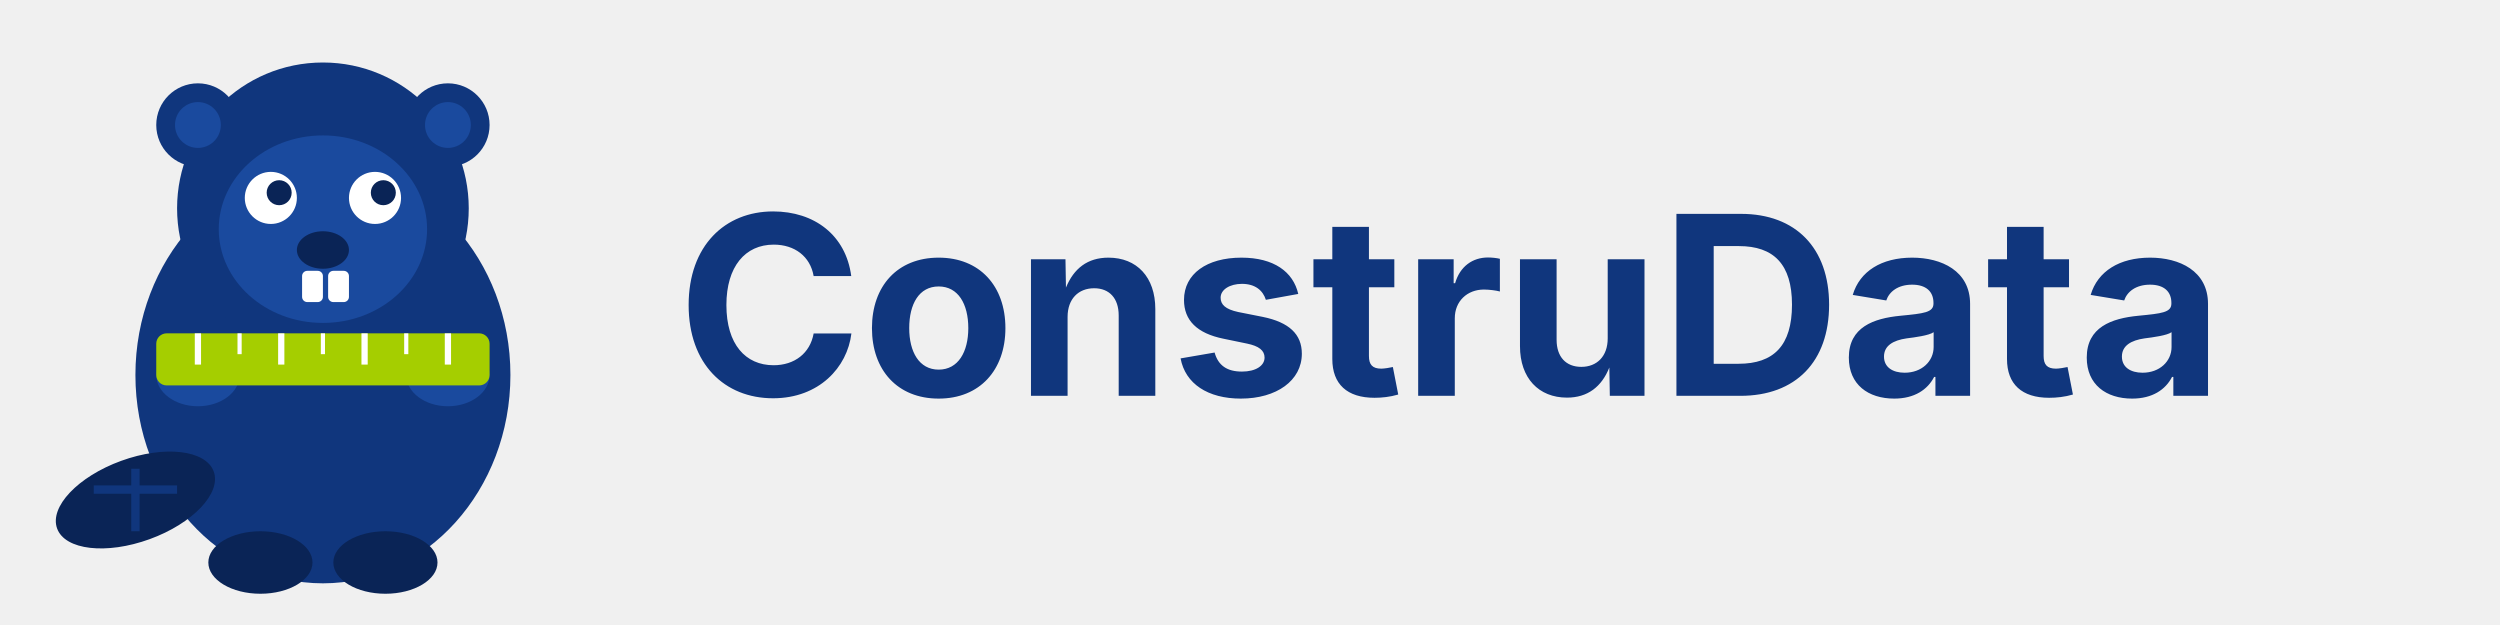
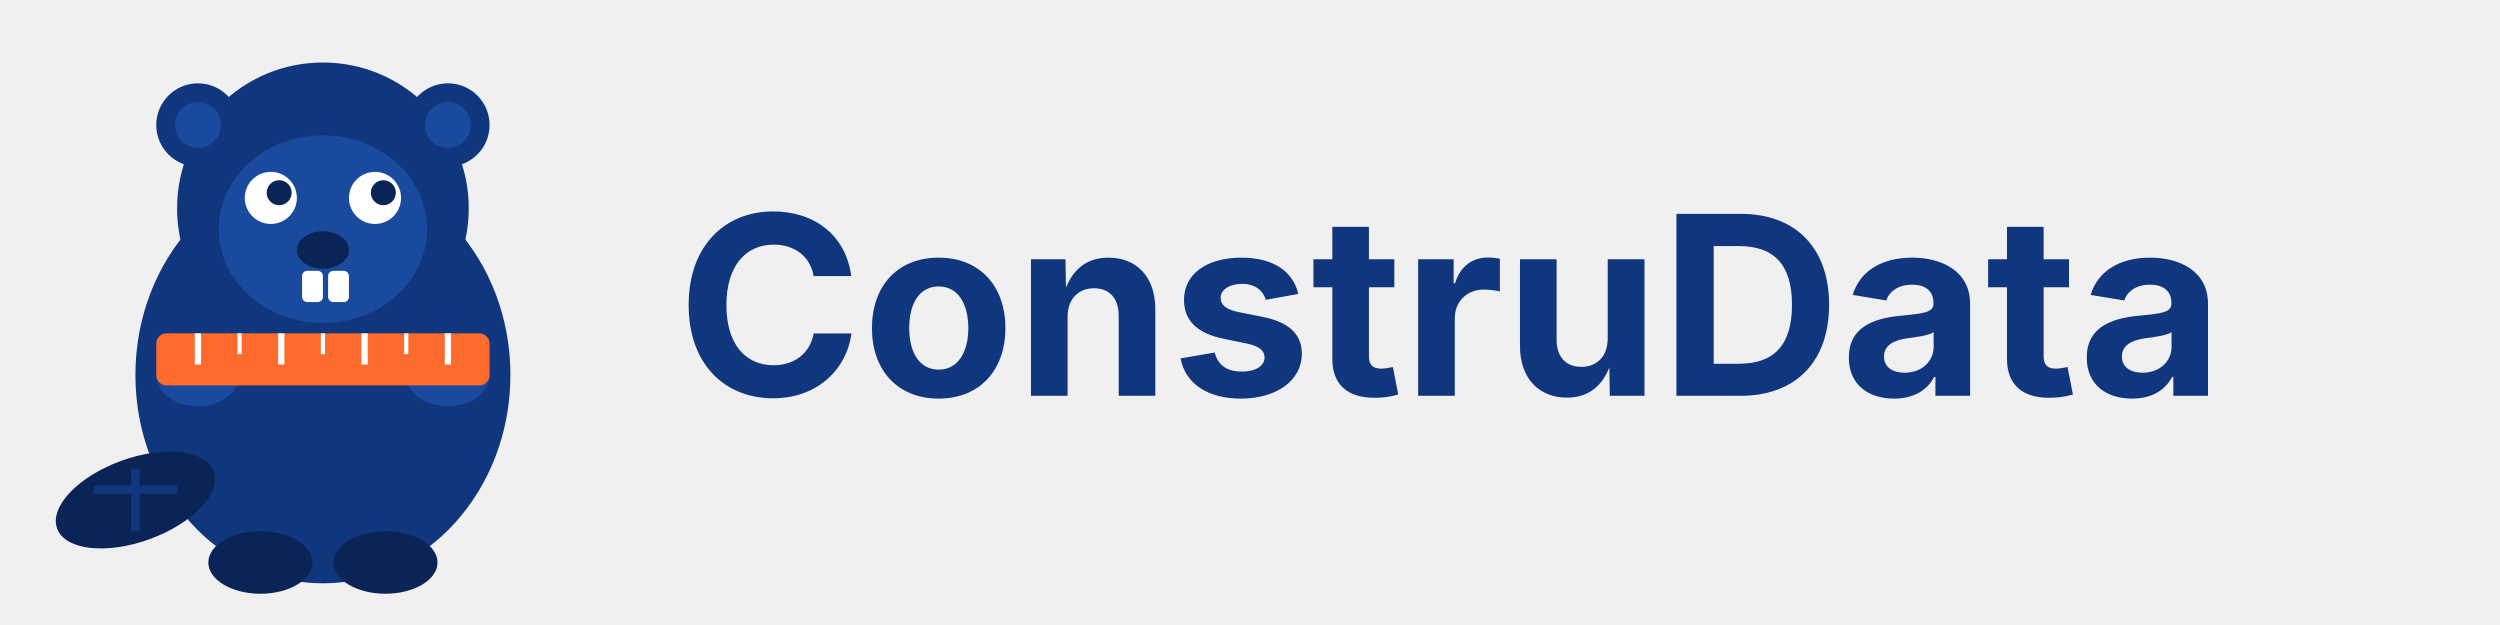
<svg xmlns="http://www.w3.org/2000/svg" viewBox="0 0 240 60" fill="none">
  <g transform="translate(5, 4)">
    <ellipse cx="26" cy="32" rx="18" ry="20" fill="#10367D" />
    <circle cx="26" cy="16" r="14" fill="#10367D" />
    <ellipse cx="26" cy="18" rx="10" ry="9" fill="#1A4A9E" />
    <circle cx="21" cy="15" r="2.5" fill="white" />
    <circle cx="31" cy="15" r="2.5" fill="white" />
    <circle cx="21.8" cy="14.5" r="1.2" fill="#0A2456" />
    <circle cx="31.8" cy="14.5" r="1.2" fill="#0A2456" />
    <ellipse cx="26" cy="20" rx="2.5" ry="1.8" fill="#0A2456" />
    <rect x="24" y="22" width="2" height="3" rx="0.5" fill="white" />
    <rect x="26.5" y="22" width="2" height="3" rx="0.5" fill="white" />
    <circle cx="14" cy="8" r="4" fill="#10367D" />
    <circle cx="14" cy="8" r="2.2" fill="#1A4A9E" />
    <circle cx="38" cy="8" r="4" fill="#10367D" />
    <circle cx="38" cy="8" r="2.2" fill="#1A4A9E" />
    <ellipse cx="8" cy="44" rx="8" ry="4" fill="#0A2456" transform="rotate(-20 8 44)" />
    <line x1="8" y1="41" x2="8" y2="47" stroke="#10367D" stroke-width="0.8" />
    <line x1="4" y1="43" x2="12" y2="43" stroke="#10367D" stroke-width="0.8" />
    <ellipse cx="14" cy="32" rx="4" ry="3" fill="#1A4A9E" />
    <ellipse cx="38" cy="32" rx="4" ry="3" fill="#1A4A9E" />
-     <rect x="10" y="28" width="32" height="5" rx="1" fill="#A5CE00" />
+     <rect x="10" y="28" width="32" height="5" rx="1" fill="#FF6B2C" />
    <line x1="14" y1="28" x2="14" y2="31" stroke="white" stroke-width="0.6" />
    <line x1="18" y1="28" x2="18" y2="30" stroke="white" stroke-width="0.4" />
    <line x1="22" y1="28" x2="22" y2="31" stroke="white" stroke-width="0.6" />
    <line x1="26" y1="28" x2="26" y2="30" stroke="white" stroke-width="0.4" />
    <line x1="30" y1="28" x2="30" y2="31" stroke="white" stroke-width="0.6" />
    <line x1="34" y1="28" x2="34" y2="30" stroke="white" stroke-width="0.4" />
    <line x1="38" y1="28" x2="38" y2="31" stroke="white" stroke-width="0.6" />
    <ellipse cx="20" cy="50" rx="5" ry="3" fill="#0A2456" />
    <ellipse cx="32" cy="50" rx="5" ry="3" fill="#0A2456" />
  </g>
  <text x="65" y="38" font-family="Inter, system-ui, sans-serif" font-size="24" font-weight="700" fill="#10367D">
    ConstruData
  </text>
</svg>
